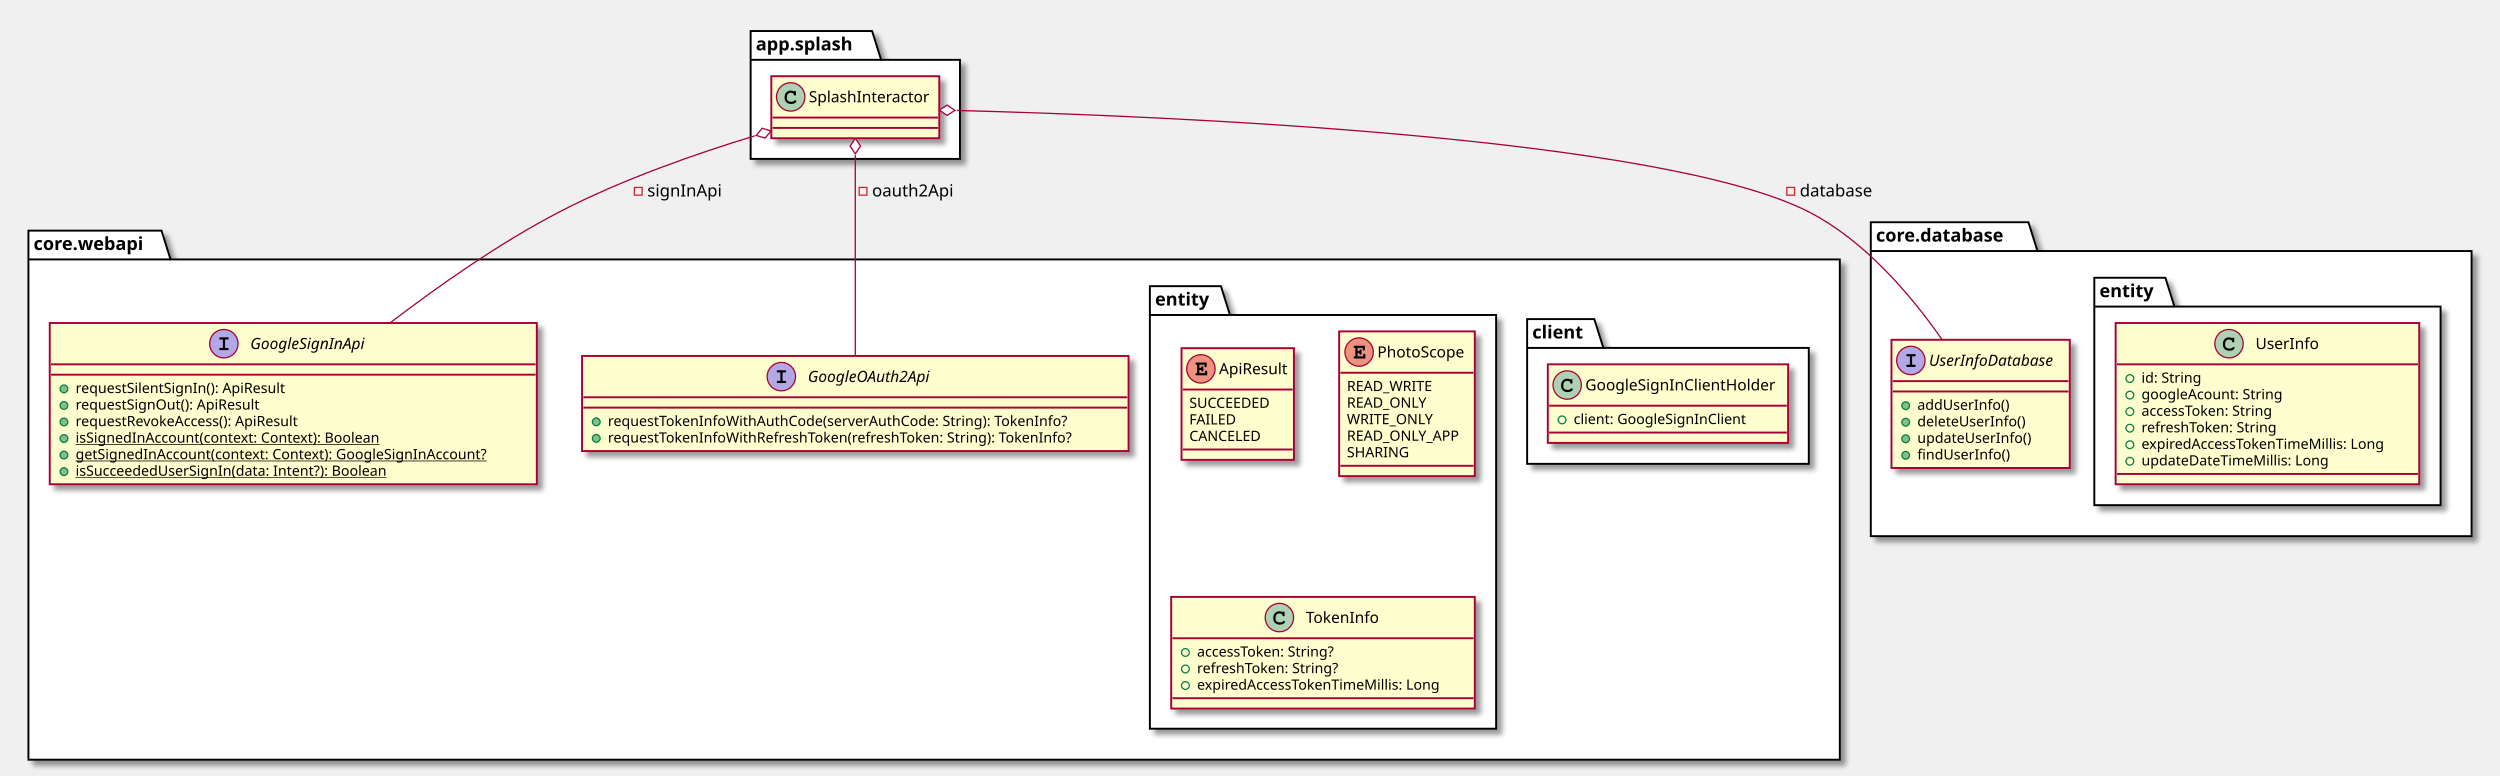
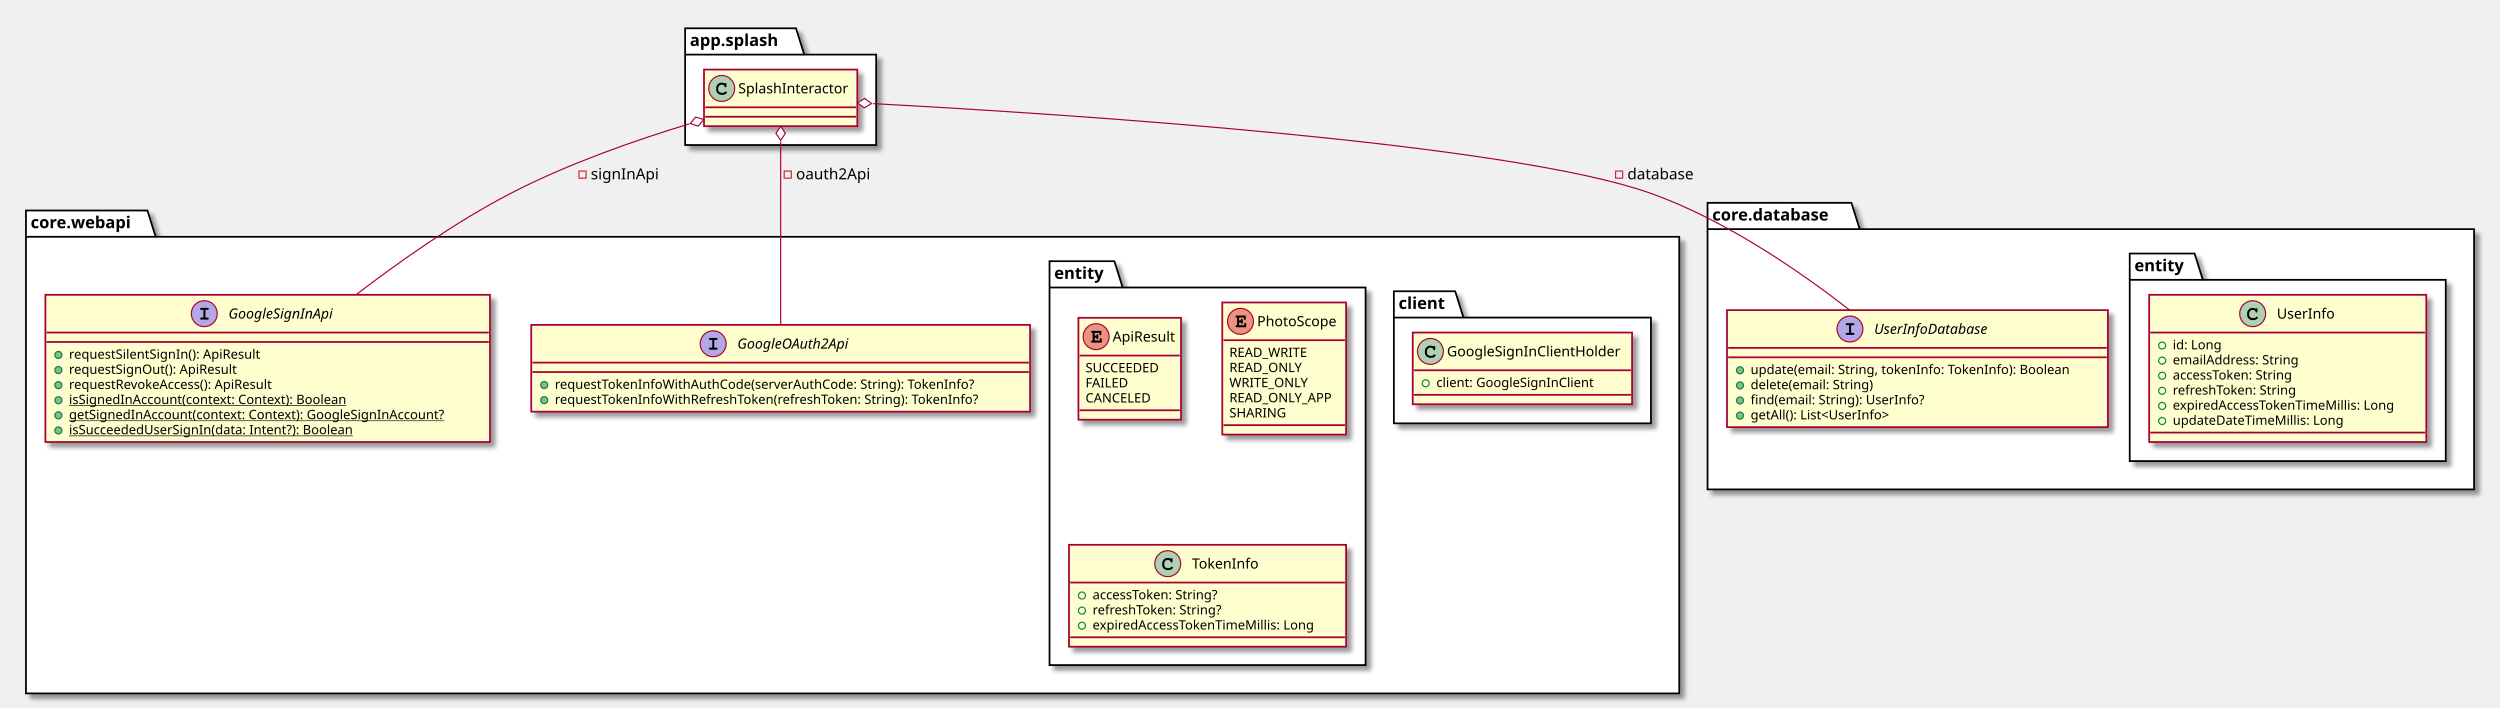
- <svg xmlns="http://www.w3.org/2000/svg" contentScriptType="application/ecmascript" contentStyleType="text/css" height="600px" preserveAspectRatio="none" style="width:1935px;height:600px;" version="1.1" viewBox="0 0 1935 600" width="1935px" zoomAndPan="magnify">
+ <svg xmlns="http://www.w3.org/2000/svg" contentScriptType="application/ecmascript" contentStyleType="text/css" height="600px" preserveAspectRatio="none" style="width:2120px;height:600px;" version="1.1" viewBox="0 0 2120 600" width="2120px" zoomAndPan="magnify">
  <defs>
-     <filter height="300%" id="fjthbz7cwv507" width="300%" x="-1" y="-1">
+     <filter height="300%" id="fb7asdgllihsx" width="300%" x="-1" y="-1">
      <feGaussianBlur result="blurOut" stdDeviation="2.0" />
      <feColorMatrix in="blurOut" result="blurOut2" type="matrix" values="0 0 0 0 0 0 0 0 0 0 0 0 0 0 0 0 0 0 .4 0" />
      <feOffset dx="4.0" dy="4.0" in="blurOut2" result="blurOut3" />
      <feBlend in="SourceGraphic" in2="blurOut3" mode="normal" />
    </filter>
  </defs>
  <g>
-     <polygon fill="#FFFFFF" filter="url(#fjthbz7cwv507)" points="581,24,675,24,682,46.297,743,46.297,743,123,581,123,581,24" style="stroke: #000000; stroke-width: 1.5;" />
+     <polygon fill="#FFFFFF" filter="url(#fb7asdgllihsx)" points="581,24,675,24,682,46.297,743,46.297,743,123,581,123,581,24" style="stroke: #000000; stroke-width: 1.5;" />
    <line style="stroke: #000000; stroke-width: 1.5;" x1="581" x2="682" y1="46.297" y2="46.297" />
    <text fill="#000000" font-family="sans-serif" font-size="14" font-weight="bold" lengthAdjust="spacingAndGlyphs" textLength="88" x="585" y="38.995">app.splash</text>
-     <polygon fill="#FFFFFF" filter="url(#fjthbz7cwv507)" points="22,178.5,125,178.5,132,200.797,1424,200.797,1424,588,22,588,22,178.5" style="stroke: #000000; stroke-width: 1.5;" />
+     <polygon fill="#FFFFFF" filter="url(#fb7asdgllihsx)" points="22,178.5,125,178.5,132,200.797,1424,200.797,1424,588,22,588,22,178.5" style="stroke: #000000; stroke-width: 1.5;" />
    <line style="stroke: #000000; stroke-width: 1.5;" x1="22" x2="132" y1="200.797" y2="200.797" />
    <text fill="#000000" font-family="sans-serif" font-size="14" font-weight="bold" lengthAdjust="spacingAndGlyphs" textLength="97" x="26" y="193.495">core.webapi</text>
-     <polygon fill="#FFFFFF" filter="url(#fjthbz7cwv507)" points="1182,247,1234,247,1241,269.297,1400,269.297,1400,359,1182,359,1182,247" style="stroke: #000000; stroke-width: 1.5;" />
+     <polygon fill="#FFFFFF" filter="url(#fb7asdgllihsx)" points="1182,247,1234,247,1241,269.297,1400,269.297,1400,359,1182,359,1182,247" style="stroke: #000000; stroke-width: 1.5;" />
    <line style="stroke: #000000; stroke-width: 1.5;" x1="1182" x2="1241" y1="269.297" y2="269.297" />
    <text fill="#000000" font-family="sans-serif" font-size="14" font-weight="bold" lengthAdjust="spacingAndGlyphs" textLength="46" x="1186" y="261.995">client</text>
-     <polygon fill="#FFFFFF" filter="url(#fjthbz7cwv507)" points="890,221.5,945,221.5,952,243.797,1158,243.797,1158,564,890,564,890,221.5" style="stroke: #000000; stroke-width: 1.5;" />
+     <polygon fill="#FFFFFF" filter="url(#fb7asdgllihsx)" points="890,221.5,945,221.5,952,243.797,1158,243.797,1158,564,890,564,890,221.5" style="stroke: #000000; stroke-width: 1.5;" />
    <line style="stroke: #000000; stroke-width: 1.5;" x1="890" x2="952" y1="243.797" y2="243.797" />
    <text fill="#000000" font-family="sans-serif" font-size="14" font-weight="bold" lengthAdjust="spacingAndGlyphs" textLength="49" x="894" y="236.495">entity</text>
-     <polygon fill="#FFFFFF" filter="url(#fjthbz7cwv507)" points="1448,172,1570,172,1577,194.297,1913,194.297,1913,415,1448,415,1448,172" style="stroke: #000000; stroke-width: 1.5;" />
+     <polygon fill="#FFFFFF" filter="url(#fb7asdgllihsx)" points="1448,172,1570,172,1577,194.297,2098,194.297,2098,415,1448,415,1448,172" style="stroke: #000000; stroke-width: 1.5;" />
    <line style="stroke: #000000; stroke-width: 1.5;" x1="1448" x2="1577" y1="194.297" y2="194.297" />
    <text fill="#000000" font-family="sans-serif" font-size="14" font-weight="bold" lengthAdjust="spacingAndGlyphs" textLength="116" x="1452" y="186.995">core.database</text>
-     <polygon fill="#FFFFFF" filter="url(#fjthbz7cwv507)" points="1621,215,1676,215,1683,237.297,1889,237.297,1889,391,1621,391,1621,215" style="stroke: #000000; stroke-width: 1.5;" />
-     <line style="stroke: #000000; stroke-width: 1.5;" x1="1621" x2="1683" y1="237.297" y2="237.297" />
-     <text fill="#000000" font-family="sans-serif" font-size="14" font-weight="bold" lengthAdjust="spacingAndGlyphs" textLength="49" x="1625" y="229.995">entity</text>
-     <rect fill="#FEFECE" filter="url(#fjthbz7cwv507)" height="48" id="app.splash.SplashInteractor" style="stroke: #A80036; stroke-width: 1.5;" width="130" x="597" y="59" />
+     <polygon fill="#FFFFFF" filter="url(#fb7asdgllihsx)" points="1806,215,1861,215,1868,237.297,2074,237.297,2074,391,1806,391,1806,215" style="stroke: #000000; stroke-width: 1.5;" />
+     <line style="stroke: #000000; stroke-width: 1.5;" x1="1806" x2="1868" y1="237.297" y2="237.297" />
+     <text fill="#000000" font-family="sans-serif" font-size="14" font-weight="bold" lengthAdjust="spacingAndGlyphs" textLength="49" x="1810" y="229.995">entity</text>
+     <rect fill="#FEFECE" filter="url(#fb7asdgllihsx)" height="48" id="app.splash.SplashInteractor" style="stroke: #A80036; stroke-width: 1.5;" width="130" x="597" y="59" />
    <ellipse cx="612" cy="75" fill="#ADD1B2" rx="11" ry="11" style="stroke: #A80036; stroke-width: 1.0;" />
    <path d="M614.344,70.672 C613.406,70.234 612.812,70.094 611.938,70.094 C609.312,70.094 607.312,72.172 607.312,74.891 L607.312,76.016 C607.312,78.594 609.422,80.484 612.312,80.484 C613.531,80.484 614.688,80.188 615.438,79.641 C616.016,79.234 616.344,78.781 616.344,78.391 C616.344,77.938 615.953,77.547 615.484,77.547 C615.266,77.547 615.062,77.625 614.875,77.812 C614.422,78.297 614.422,78.297 614.234,78.391 C613.812,78.656 613.125,78.781 612.359,78.781 C610.312,78.781 609.016,77.688 609.016,75.984 L609.016,74.891 C609.016,73.109 610.266,71.797 612,71.797 C612.578,71.797 613.188,71.953 613.656,72.203 C614.141,72.484 614.312,72.703 614.406,73.109 C614.469,73.516 614.5,73.641 614.641,73.766 C614.781,73.906 615.016,74.016 615.234,74.016 C615.5,74.016 615.766,73.875 615.938,73.656 C616.047,73.5 616.078,73.312 616.078,72.891 L616.078,71.469 C616.078,71.031 616.062,70.906 615.969,70.75 C615.812,70.484 615.531,70.344 615.234,70.344 C614.938,70.344 614.734,70.438 614.516,70.75 L614.344,70.672 Z " />
    <text fill="#000000" font-family="sans-serif" font-size="12" lengthAdjust="spacingAndGlyphs" textLength="98" x="626" y="79.154">SplashInteractor</text>
    <line style="stroke: #A80036; stroke-width: 1.5;" x1="598" x2="726" y1="91" y2="91" />
    <line style="stroke: #A80036; stroke-width: 1.5;" x1="598" x2="726" y1="99" y2="99" />
-     <rect fill="#FEFECE" filter="url(#fjthbz7cwv507)" height="124.828" id="core.webapi.GoogleSignInApi" style="stroke: #A80036; stroke-width: 1.5;" width="377" x="38.5" y="250" />
+     <rect fill="#FEFECE" filter="url(#fb7asdgllihsx)" height="124.828" id="core.webapi.GoogleSignInApi" style="stroke: #A80036; stroke-width: 1.5;" width="377" x="38.5" y="250" />
    <ellipse cx="173.25" cy="266" fill="#B4A7E5" rx="11" ry="11" style="stroke: #A80036; stroke-width: 1.0;" />
    <path d="M174.203,262.781 L175.922,262.781 C176.312,262.781 176.5,262.75 176.625,262.672 C176.891,262.516 177.031,262.234 177.031,261.938 C177.031,261.672 176.922,261.406 176.688,261.234 C176.516,261.125 176.375,261.094 175.922,261.094 L170.781,261.094 C170.344,261.094 170.219,261.109 170.062,261.203 C169.812,261.359 169.656,261.656 169.656,261.938 C169.656,262.219 169.797,262.469 170.016,262.641 C170.172,262.75 170.359,262.781 170.781,262.781 L172.5,262.781 L172.5,269.297 L170.781,269.297 C170.344,269.297 170.219,269.312 170.062,269.422 C169.812,269.578 169.656,269.859 169.656,270.156 C169.656,270.406 169.797,270.672 170.016,270.828 C170.172,270.953 170.375,271 170.781,271 L175.922,271 C176.672,271 177.031,270.719 177.031,270.156 C177.031,269.875 176.922,269.625 176.688,269.453 C176.516,269.328 176.375,269.297 175.922,269.297 L174.203,269.297 L174.203,262.781 Z " />
    <text fill="#000000" font-family="sans-serif" font-size="12" font-style="italic" lengthAdjust="spacingAndGlyphs" textLength="99" x="193.75" y="270.154">GoogleSignInApi</text>
    <line style="stroke: #A80036; stroke-width: 1.5;" x1="39.5" x2="414.5" y1="282" y2="282" />
    <line style="stroke: #A80036; stroke-width: 1.5;" x1="39.5" x2="414.5" y1="290" y2="290" />
    <ellipse cx="49.5" cy="301" fill="#84BE84" rx="3" ry="3" style="stroke: #038048; stroke-width: 1.0;" />
    <text fill="#000000" font-family="sans-serif" font-size="11" lengthAdjust="spacingAndGlyphs" textLength="180" x="58.5" y="304.21">requestSilentSignIn(): ApiResult</text>
    <ellipse cx="49.5" cy="313.805" fill="#84BE84" rx="3" ry="3" style="stroke: #038048; stroke-width: 1.0;" />
    <text fill="#000000" font-family="sans-serif" font-size="11" lengthAdjust="spacingAndGlyphs" textLength="157" x="58.5" y="317.015">requestSignOut(): ApiResult</text>
    <ellipse cx="49.5" cy="326.609" fill="#84BE84" rx="3" ry="3" style="stroke: #038048; stroke-width: 1.0;" />
    <text fill="#000000" font-family="sans-serif" font-size="11" lengthAdjust="spacingAndGlyphs" textLength="195" x="58.5" y="329.82">requestRevokeAccess(): ApiResult</text>
    <ellipse cx="49.5" cy="339.414" fill="#84BE84" rx="3" ry="3" style="stroke: #038048; stroke-width: 1.0;" />
    <text fill="#000000" font-family="sans-serif" font-size="11" lengthAdjust="spacingAndGlyphs" text-decoration="underline" textLength="261" x="58.5" y="342.625">isSignedInAccount(context: Context): Boolean</text>
    <ellipse cx="49.5" cy="352.219" fill="#84BE84" rx="3" ry="3" style="stroke: #038048; stroke-width: 1.0;" />
    <text fill="#000000" font-family="sans-serif" font-size="11" lengthAdjust="spacingAndGlyphs" text-decoration="underline" textLength="351" x="58.5" y="355.429">getSignedInAccount(context: Context): GoogleSignInAccount?</text>
    <ellipse cx="49.5" cy="365.023" fill="#84BE84" rx="3" ry="3" style="stroke: #038048; stroke-width: 1.0;" />
    <text fill="#000000" font-family="sans-serif" font-size="11" lengthAdjust="spacingAndGlyphs" text-decoration="underline" textLength="268" x="58.5" y="368.234">isSucceededUserSignIn(data: Intent?): Boolean</text>
-     <rect fill="#FEFECE" filter="url(#fjthbz7cwv507)" height="73.609" id="core.webapi.GoogleOAuth2Api" style="stroke: #A80036; stroke-width: 1.5;" width="423" x="450.5" y="275.5" />
+     <rect fill="#FEFECE" filter="url(#fb7asdgllihsx)" height="73.609" id="core.webapi.GoogleOAuth2Api" style="stroke: #A80036; stroke-width: 1.5;" width="423" x="450.5" y="275.5" />
    <ellipse cx="604.75" cy="291.5" fill="#B4A7E5" rx="11" ry="11" style="stroke: #A80036; stroke-width: 1.0;" />
    <path d="M605.703,288.281 L607.422,288.281 C607.812,288.281 608,288.25 608.125,288.172 C608.391,288.016 608.531,287.734 608.531,287.438 C608.531,287.172 608.422,286.906 608.188,286.734 C608.016,286.625 607.875,286.594 607.422,286.594 L602.281,286.594 C601.844,286.594 601.719,286.609 601.562,286.703 C601.312,286.859 601.156,287.156 601.156,287.438 C601.156,287.719 601.297,287.969 601.516,288.141 C601.672,288.25 601.859,288.281 602.281,288.281 L604,288.281 L604,294.797 L602.281,294.797 C601.844,294.797 601.719,294.812 601.562,294.922 C601.312,295.078 601.156,295.359 601.156,295.656 C601.156,295.906 601.297,296.172 601.516,296.328 C601.672,296.453 601.875,296.5 602.281,296.5 L607.422,296.5 C608.172,296.5 608.531,296.219 608.531,295.656 C608.531,295.375 608.422,295.125 608.188,294.953 C608.016,294.828 607.875,294.797 607.422,294.797 L605.703,294.797 L605.703,288.281 Z " />
    <text fill="#000000" font-family="sans-serif" font-size="12" font-style="italic" lengthAdjust="spacingAndGlyphs" textLength="106" x="625.25" y="295.654">GoogleOAuth2Api</text>
    <line style="stroke: #A80036; stroke-width: 1.5;" x1="451.5" x2="872.5" y1="307.5" y2="307.5" />
    <line style="stroke: #A80036; stroke-width: 1.5;" x1="451.5" x2="872.5" y1="315.5" y2="315.5" />
    <ellipse cx="461.5" cy="326.5" fill="#84BE84" rx="3" ry="3" style="stroke: #038048; stroke-width: 1.0;" />
    <text fill="#000000" font-family="sans-serif" font-size="11" lengthAdjust="spacingAndGlyphs" textLength="391" x="470.5" y="329.71">requestTokenInfoWithAuthCode(serverAuthCode: String): TokenInfo?</text>
    <ellipse cx="461.5" cy="339.305" fill="#84BE84" rx="3" ry="3" style="stroke: #038048; stroke-width: 1.0;" />
    <text fill="#000000" font-family="sans-serif" font-size="11" lengthAdjust="spacingAndGlyphs" textLength="397" x="470.5" y="342.515">requestTokenInfoWithRefreshToken(refreshToken: String): TokenInfo?</text>
-     <rect fill="#FEFECE" filter="url(#fjthbz7cwv507)" height="60.805" id="core.webapi.client.GoogleSignInClientHolder" style="stroke: #A80036; stroke-width: 1.5;" width="186" x="1198" y="282" />
+     <rect fill="#FEFECE" filter="url(#fb7asdgllihsx)" height="60.805" id="core.webapi.client.GoogleSignInClientHolder" style="stroke: #A80036; stroke-width: 1.5;" width="186" x="1198" y="282" />
    <ellipse cx="1213" cy="298" fill="#ADD1B2" rx="11" ry="11" style="stroke: #A80036; stroke-width: 1.0;" />
    <path d="M1215.344,293.672 C1214.406,293.234 1213.812,293.094 1212.938,293.094 C1210.312,293.094 1208.312,295.172 1208.312,297.891 L1208.312,299.016 C1208.312,301.594 1210.422,303.484 1213.312,303.484 C1214.531,303.484 1215.688,303.188 1216.438,302.641 C1217.016,302.234 1217.344,301.781 1217.344,301.391 C1217.344,300.938 1216.953,300.547 1216.484,300.547 C1216.266,300.547 1216.062,300.625 1215.875,300.812 C1215.422,301.297 1215.422,301.297 1215.234,301.391 C1214.812,301.656 1214.125,301.781 1213.359,301.781 C1211.312,301.781 1210.016,300.688 1210.016,298.984 L1210.016,297.891 C1210.016,296.109 1211.266,294.797 1213,294.797 C1213.578,294.797 1214.188,294.953 1214.656,295.203 C1215.141,295.484 1215.312,295.703 1215.406,296.109 C1215.469,296.516 1215.5,296.641 1215.641,296.766 C1215.781,296.906 1216.016,297.016 1216.234,297.016 C1216.5,297.016 1216.766,296.875 1216.938,296.656 C1217.047,296.5 1217.078,296.312 1217.078,295.891 L1217.078,294.469 C1217.078,294.031 1217.062,293.906 1216.969,293.75 C1216.812,293.484 1216.531,293.344 1216.234,293.344 C1215.938,293.344 1215.734,293.438 1215.516,293.75 L1215.344,293.672 Z " />
    <text fill="#000000" font-family="sans-serif" font-size="12" lengthAdjust="spacingAndGlyphs" textLength="154" x="1227" y="302.154">GoogleSignInClientHolder</text>
    <line style="stroke: #A80036; stroke-width: 1.5;" x1="1199" x2="1383" y1="314" y2="314" />
    <ellipse cx="1209" cy="325" fill="none" rx="3" ry="3" style="stroke: #038048; stroke-width: 1.0;" />
    <text fill="#000000" font-family="sans-serif" font-size="11" lengthAdjust="spacingAndGlyphs" textLength="147" x="1218" y="328.21">client: GoogleSignInClient</text>
    <line style="stroke: #A80036; stroke-width: 1.5;" x1="1199" x2="1383" y1="334.805" y2="334.805" />
-     <rect fill="#FEFECE" filter="url(#fjthbz7cwv507)" height="86.414" id="core.webapi.entity.ApiResult" style="stroke: #A80036; stroke-width: 1.5;" width="87" x="914.5" y="269.5" />
+     <rect fill="#FEFECE" filter="url(#fb7asdgllihsx)" height="86.414" id="core.webapi.entity.ApiResult" style="stroke: #A80036; stroke-width: 1.5;" width="87" x="914.5" y="269.5" />
    <ellipse cx="929.5" cy="285.5" fill="#EB937F" rx="11" ry="11" style="stroke: #A80036; stroke-width: 1.0;" />
    <path d="M928.297,286.375 L929.75,286.375 L929.75,286.484 C929.75,286.891 929.781,287.047 929.859,287.203 C930.016,287.453 930.297,287.609 930.594,287.609 C930.844,287.609 931.109,287.469 931.266,287.25 C931.391,287.094 931.422,286.938 931.422,286.484 L931.422,284.562 C931.422,284.406 931.422,284.359 931.406,284.203 C931.344,283.734 931.031,283.422 930.578,283.422 C930.328,283.422 930.062,283.562 929.891,283.781 C929.781,283.953 929.75,284.109 929.75,284.562 L929.75,284.688 L928.297,284.688 L928.297,282.281 L932.281,282.281 L932.281,283.141 C932.281,283.547 932.312,283.719 932.391,283.875 C932.562,284.125 932.844,284.281 933.125,284.281 C933.391,284.281 933.656,284.141 933.828,283.922 C933.938,283.75 933.969,283.609 933.969,283.141 L933.969,280.594 L926.344,280.594 C925.906,280.594 925.781,280.609 925.625,280.703 C925.375,280.859 925.219,281.156 925.219,281.438 C925.219,281.719 925.359,281.969 925.578,282.141 C925.734,282.25 925.922,282.281 926.344,282.281 L926.594,282.281 L926.594,288.797 L926.344,288.797 C925.938,288.797 925.781,288.812 925.625,288.922 C925.375,289.094 925.219,289.359 925.219,289.656 C925.219,289.922 925.359,290.172 925.578,290.328 C925.719,290.453 925.953,290.5 926.344,290.5 L934.344,290.5 L934.344,287.922 C934.344,287.484 934.312,287.344 934.234,287.188 C934.062,286.938 933.781,286.781 933.5,286.781 C933.234,286.781 932.969,286.891 932.797,287.141 C932.688,287.297 932.656,287.438 932.656,287.922 L932.656,288.797 L928.297,288.797 L928.297,286.375 Z " />
    <text fill="#000000" font-family="sans-serif" font-size="12" lengthAdjust="spacingAndGlyphs" textLength="55" x="943.5" y="289.654">ApiResult</text>
    <line style="stroke: #A80036; stroke-width: 1.5;" x1="915.5" x2="1000.5" y1="301.5" y2="301.5" />
    <text fill="#000000" font-family="sans-serif" font-size="11" lengthAdjust="spacingAndGlyphs" textLength="71" x="920.5" y="315.71">SUCCEEDED</text>
    <text fill="#000000" font-family="sans-serif" font-size="11" lengthAdjust="spacingAndGlyphs" textLength="39" x="920.5" y="328.515">FAILED</text>
    <text fill="#000000" font-family="sans-serif" font-size="11" lengthAdjust="spacingAndGlyphs" textLength="61" x="920.5" y="341.32">CANCELED</text>
    <line style="stroke: #A80036; stroke-width: 1.5;" x1="915.5" x2="1000.5" y1="347.914" y2="347.914" />
-     <rect fill="#FEFECE" filter="url(#fjthbz7cwv507)" height="112.023" id="core.webapi.entity.PhotoScope" style="stroke: #A80036; stroke-width: 1.5;" width="105" x="1036.5" y="256.5" />
+     <rect fill="#FEFECE" filter="url(#fb7asdgllihsx)" height="112.023" id="core.webapi.entity.PhotoScope" style="stroke: #A80036; stroke-width: 1.5;" width="105" x="1036.5" y="256.5" />
    <ellipse cx="1051.95" cy="272.5" fill="#EB937F" rx="11" ry="11" style="stroke: #A80036; stroke-width: 1.0;" />
    <path d="M1050.747,273.375 L1052.2,273.375 L1052.2,273.484 C1052.2,273.891 1052.231,274.047 1052.309,274.203 C1052.466,274.453 1052.747,274.609 1053.044,274.609 C1053.294,274.609 1053.559,274.469 1053.716,274.25 C1053.841,274.094 1053.872,273.938 1053.872,273.484 L1053.872,271.562 C1053.872,271.406 1053.872,271.359 1053.856,271.203 C1053.794,270.734 1053.481,270.422 1053.028,270.422 C1052.778,270.422 1052.513,270.562 1052.341,270.781 C1052.231,270.953 1052.2,271.109 1052.2,271.562 L1052.2,271.688 L1050.747,271.688 L1050.747,269.281 L1054.731,269.281 L1054.731,270.141 C1054.731,270.547 1054.763,270.719 1054.841,270.875 C1055.013,271.125 1055.294,271.281 1055.575,271.281 C1055.841,271.281 1056.106,271.141 1056.278,270.922 C1056.388,270.75 1056.419,270.609 1056.419,270.141 L1056.419,267.594 L1048.794,267.594 C1048.356,267.594 1048.231,267.609 1048.075,267.703 C1047.825,267.859 1047.669,268.156 1047.669,268.438 C1047.669,268.719 1047.809,268.969 1048.028,269.141 C1048.184,269.25 1048.372,269.281 1048.794,269.281 L1049.044,269.281 L1049.044,275.797 L1048.794,275.797 C1048.388,275.797 1048.231,275.812 1048.075,275.922 C1047.825,276.094 1047.669,276.359 1047.669,276.656 C1047.669,276.922 1047.809,277.172 1048.028,277.328 C1048.169,277.453 1048.403,277.5 1048.794,277.5 L1056.794,277.5 L1056.794,274.922 C1056.794,274.484 1056.763,274.344 1056.684,274.188 C1056.513,273.938 1056.231,273.781 1055.95,273.781 C1055.684,273.781 1055.419,273.891 1055.247,274.141 C1055.138,274.297 1055.106,274.438 1055.106,274.922 L1055.106,275.797 L1050.747,275.797 L1050.747,273.375 Z " />
    <text fill="#000000" font-family="sans-serif" font-size="12" lengthAdjust="spacingAndGlyphs" textLength="72" x="1066.05" y="276.654">PhotoScope</text>
    <line style="stroke: #A80036; stroke-width: 1.5;" x1="1037.5" x2="1140.5" y1="288.5" y2="288.5" />
    <text fill="#000000" font-family="sans-serif" font-size="11" lengthAdjust="spacingAndGlyphs" textLength="72" x="1042.5" y="302.71">READ_WRITE</text>
    <text fill="#000000" font-family="sans-serif" font-size="11" lengthAdjust="spacingAndGlyphs" textLength="67" x="1042.5" y="315.515">READ_ONLY</text>
    <text fill="#000000" font-family="sans-serif" font-size="11" lengthAdjust="spacingAndGlyphs" textLength="71" x="1042.5" y="328.32">WRITE_ONLY</text>
    <text fill="#000000" font-family="sans-serif" font-size="11" lengthAdjust="spacingAndGlyphs" textLength="93" x="1042.5" y="341.125">READ_ONLY_APP</text>
    <text fill="#000000" font-family="sans-serif" font-size="11" lengthAdjust="spacingAndGlyphs" textLength="51" x="1042.5" y="353.929">SHARING</text>
    <line style="stroke: #A80036; stroke-width: 1.5;" x1="1037.5" x2="1140.5" y1="360.523" y2="360.523" />
-     <rect fill="#FEFECE" filter="url(#fjthbz7cwv507)" height="86.414" id="core.webapi.entity.TokenInfo" style="stroke: #A80036; stroke-width: 1.5;" width="235" x="906.5" y="462" />
+     <rect fill="#FEFECE" filter="url(#fb7asdgllihsx)" height="86.414" id="core.webapi.entity.TokenInfo" style="stroke: #A80036; stroke-width: 1.5;" width="235" x="906.5" y="462" />
    <ellipse cx="990.25" cy="478" fill="#ADD1B2" rx="11" ry="11" style="stroke: #A80036; stroke-width: 1.0;" />
    <path d="M992.594,473.672 C991.656,473.234 991.062,473.094 990.188,473.094 C987.562,473.094 985.562,475.172 985.562,477.891 L985.562,479.016 C985.562,481.594 987.672,483.484 990.562,483.484 C991.781,483.484 992.938,483.188 993.688,482.641 C994.266,482.234 994.594,481.781 994.594,481.391 C994.594,480.938 994.203,480.547 993.734,480.547 C993.516,480.547 993.312,480.625 993.125,480.812 C992.672,481.297 992.672,481.297 992.484,481.391 C992.062,481.656 991.375,481.781 990.609,481.781 C988.562,481.781 987.266,480.688 987.266,478.984 L987.266,477.891 C987.266,476.109 988.516,474.797 990.25,474.797 C990.828,474.797 991.438,474.953 991.906,475.203 C992.391,475.484 992.562,475.703 992.656,476.109 C992.719,476.516 992.75,476.641 992.891,476.766 C993.031,476.906 993.266,477.016 993.484,477.016 C993.75,477.016 994.016,476.875 994.188,476.656 C994.297,476.5 994.328,476.312 994.328,475.891 L994.328,474.469 C994.328,474.031 994.312,473.906 994.219,473.75 C994.062,473.484 993.781,473.344 993.484,473.344 C993.188,473.344 992.984,473.438 992.766,473.75 L992.594,473.672 Z " />
    <text fill="#000000" font-family="sans-serif" font-size="12" lengthAdjust="spacingAndGlyphs" textLength="59" x="1010.75" y="482.154">TokenInfo</text>
    <line style="stroke: #A80036; stroke-width: 1.5;" x1="907.5" x2="1140.5" y1="494" y2="494" />
    <ellipse cx="917.5" cy="505" fill="none" rx="3" ry="3" style="stroke: #038048; stroke-width: 1.0;" />
    <text fill="#000000" font-family="sans-serif" font-size="11" lengthAdjust="spacingAndGlyphs" textLength="120" x="926.5" y="508.21">accessToken: String?</text>
    <ellipse cx="917.5" cy="517.805" fill="none" rx="3" ry="3" style="stroke: #038048; stroke-width: 1.0;" />
    <text fill="#000000" font-family="sans-serif" font-size="11" lengthAdjust="spacingAndGlyphs" textLength="122" x="926.5" y="521.015">refreshToken: String?</text>
    <ellipse cx="917.5" cy="530.609" fill="none" rx="3" ry="3" style="stroke: #038048; stroke-width: 1.0;" />
    <text fill="#000000" font-family="sans-serif" font-size="11" lengthAdjust="spacingAndGlyphs" textLength="209" x="926.5" y="533.82">expiredAccessTokenTimeMillis: Long</text>
    <line style="stroke: #A80036; stroke-width: 1.5;" x1="907.5" x2="1140.5" y1="540.414" y2="540.414" />
-     <rect fill="#FEFECE" filter="url(#fjthbz7cwv507)" height="99.219" id="core.database.UserInfoDatabase" style="stroke: #A80036; stroke-width: 1.5;" width="138" x="1464" y="263" />
-     <ellipse cx="1479" cy="279" fill="#B4A7E5" rx="11" ry="11" style="stroke: #A80036; stroke-width: 1.0;" />
-     <path d="M1479.953,275.781 L1481.672,275.781 C1482.062,275.781 1482.25,275.75 1482.375,275.672 C1482.641,275.516 1482.781,275.234 1482.781,274.938 C1482.781,274.672 1482.672,274.406 1482.438,274.234 C1482.266,274.125 1482.125,274.094 1481.672,274.094 L1476.531,274.094 C1476.094,274.094 1475.969,274.109 1475.812,274.203 C1475.562,274.359 1475.406,274.656 1475.406,274.938 C1475.406,275.219 1475.547,275.469 1475.766,275.641 C1475.922,275.75 1476.109,275.781 1476.531,275.781 L1478.25,275.781 L1478.25,282.297 L1476.531,282.297 C1476.094,282.297 1475.969,282.312 1475.812,282.422 C1475.562,282.578 1475.406,282.859 1475.406,283.156 C1475.406,283.406 1475.547,283.672 1475.766,283.828 C1475.922,283.953 1476.125,284 1476.531,284 L1481.672,284 C1482.422,284 1482.781,283.719 1482.781,283.156 C1482.781,282.875 1482.672,282.625 1482.438,282.453 C1482.266,282.328 1482.125,282.297 1481.672,282.297 L1479.953,282.297 L1479.953,275.781 Z " />
-     <text fill="#000000" font-family="sans-serif" font-size="12" font-style="italic" lengthAdjust="spacingAndGlyphs" textLength="106" x="1493" y="283.154">UserInfoDatabase</text>
-     <line style="stroke: #A80036; stroke-width: 1.5;" x1="1465" x2="1601" y1="295" y2="295" />
-     <line style="stroke: #A80036; stroke-width: 1.5;" x1="1465" x2="1601" y1="303" y2="303" />
-     <ellipse cx="1475" cy="314" fill="#84BE84" rx="3" ry="3" style="stroke: #038048; stroke-width: 1.0;" />
-     <text fill="#000000" font-family="sans-serif" font-size="11" lengthAdjust="spacingAndGlyphs" textLength="76" x="1484" y="317.21">addUserInfo()</text>
-     <ellipse cx="1475" cy="326.805" fill="#84BE84" rx="3" ry="3" style="stroke: #038048; stroke-width: 1.0;" />
-     <text fill="#000000" font-family="sans-serif" font-size="11" lengthAdjust="spacingAndGlyphs" textLength="93" x="1484" y="330.015">deleteUserInfo()</text>
-     <ellipse cx="1475" cy="339.609" fill="#84BE84" rx="3" ry="3" style="stroke: #038048; stroke-width: 1.0;" />
-     <text fill="#000000" font-family="sans-serif" font-size="11" lengthAdjust="spacingAndGlyphs" textLength="95" x="1484" y="342.82">updateUserInfo()</text>
-     <ellipse cx="1475" cy="352.414" fill="#84BE84" rx="3" ry="3" style="stroke: #038048; stroke-width: 1.0;" />
-     <text fill="#000000" font-family="sans-serif" font-size="11" lengthAdjust="spacingAndGlyphs" textLength="76" x="1484" y="355.625">findUserInfo()</text>
-     <rect fill="#FEFECE" filter="url(#fjthbz7cwv507)" height="124.828" id="core.database.entity.UserInfo" style="stroke: #A80036; stroke-width: 1.5;" width="235" x="1637.5" y="250" />
-     <ellipse cx="1725.25" cy="266" fill="#ADD1B2" rx="11" ry="11" style="stroke: #A80036; stroke-width: 1.0;" />
-     <path d="M1727.594,261.672 C1726.656,261.234 1726.062,261.094 1725.188,261.094 C1722.562,261.094 1720.562,263.172 1720.562,265.891 L1720.562,267.016 C1720.562,269.594 1722.672,271.484 1725.562,271.484 C1726.781,271.484 1727.938,271.188 1728.688,270.641 C1729.266,270.234 1729.594,269.781 1729.594,269.391 C1729.594,268.938 1729.203,268.547 1728.734,268.547 C1728.516,268.547 1728.312,268.625 1728.125,268.812 C1727.672,269.297 1727.672,269.297 1727.484,269.391 C1727.062,269.656 1726.375,269.781 1725.609,269.781 C1723.562,269.781 1722.266,268.688 1722.266,266.984 L1722.266,265.891 C1722.266,264.109 1723.516,262.797 1725.25,262.797 C1725.828,262.797 1726.438,262.953 1726.906,263.203 C1727.391,263.484 1727.562,263.703 1727.656,264.109 C1727.719,264.516 1727.75,264.641 1727.891,264.766 C1728.031,264.906 1728.266,265.016 1728.484,265.016 C1728.75,265.016 1729.016,264.875 1729.188,264.656 C1729.297,264.5 1729.328,264.312 1729.328,263.891 L1729.328,262.469 C1729.328,262.031 1729.312,261.906 1729.219,261.75 C1729.062,261.484 1728.781,261.344 1728.484,261.344 C1728.188,261.344 1727.984,261.438 1727.766,261.75 L1727.594,261.672 Z " />
-     <text fill="#000000" font-family="sans-serif" font-size="12" lengthAdjust="spacingAndGlyphs" textLength="51" x="1745.75" y="270.154">UserInfo</text>
-     <line style="stroke: #A80036; stroke-width: 1.5;" x1="1638.5" x2="1871.5" y1="282" y2="282" />
-     <ellipse cx="1648.5" cy="293" fill="none" rx="3" ry="3" style="stroke: #038048; stroke-width: 1.0;" />
-     <text fill="#000000" font-family="sans-serif" font-size="11" lengthAdjust="spacingAndGlyphs" textLength="50" x="1657.5" y="296.21">id: String</text>
-     <ellipse cx="1648.5" cy="305.805" fill="none" rx="3" ry="3" style="stroke: #038048; stroke-width: 1.0;" />
-     <text fill="#000000" font-family="sans-serif" font-size="11" lengthAdjust="spacingAndGlyphs" textLength="118" x="1657.5" y="309.015">googleAcount: String</text>
-     <ellipse cx="1648.5" cy="318.609" fill="none" rx="3" ry="3" style="stroke: #038048; stroke-width: 1.0;" />
-     <text fill="#000000" font-family="sans-serif" font-size="11" lengthAdjust="spacingAndGlyphs" textLength="114" x="1657.5" y="321.82">accessToken: String</text>
-     <ellipse cx="1648.5" cy="331.414" fill="none" rx="3" ry="3" style="stroke: #038048; stroke-width: 1.0;" />
-     <text fill="#000000" font-family="sans-serif" font-size="11" lengthAdjust="spacingAndGlyphs" textLength="116" x="1657.5" y="334.625">refreshToken: String</text>
-     <ellipse cx="1648.5" cy="344.219" fill="none" rx="3" ry="3" style="stroke: #038048; stroke-width: 1.0;" />
-     <text fill="#000000" font-family="sans-serif" font-size="11" lengthAdjust="spacingAndGlyphs" textLength="209" x="1657.5" y="347.429">expiredAccessTokenTimeMillis: Long</text>
-     <ellipse cx="1648.5" cy="357.023" fill="none" rx="3" ry="3" style="stroke: #038048; stroke-width: 1.0;" />
-     <text fill="#000000" font-family="sans-serif" font-size="11" lengthAdjust="spacingAndGlyphs" textLength="158" x="1657.5" y="360.234">updateDateTimeMillis: Long</text>
-     <line style="stroke: #A80036; stroke-width: 1.5;" x1="1638.5" x2="1871.5" y1="366.828" y2="366.828" />
+     <rect fill="#FEFECE" filter="url(#fb7asdgllihsx)" height="99.219" id="core.database.UserInfoDatabase" style="stroke: #A80036; stroke-width: 1.5;" width="323" x="1464.5" y="263" />
+     <ellipse cx="1568.75" cy="279" fill="#B4A7E5" rx="11" ry="11" style="stroke: #A80036; stroke-width: 1.0;" />
+     <path d="M1569.703,275.781 L1571.422,275.781 C1571.812,275.781 1572,275.75 1572.125,275.672 C1572.391,275.516 1572.531,275.234 1572.531,274.938 C1572.531,274.672 1572.422,274.406 1572.188,274.234 C1572.016,274.125 1571.875,274.094 1571.422,274.094 L1566.281,274.094 C1565.844,274.094 1565.719,274.109 1565.562,274.203 C1565.312,274.359 1565.156,274.656 1565.156,274.938 C1565.156,275.219 1565.297,275.469 1565.516,275.641 C1565.672,275.75 1565.859,275.781 1566.281,275.781 L1568,275.781 L1568,282.297 L1566.281,282.297 C1565.844,282.297 1565.719,282.312 1565.562,282.422 C1565.312,282.578 1565.156,282.859 1565.156,283.156 C1565.156,283.406 1565.297,283.672 1565.516,283.828 C1565.672,283.953 1565.875,284 1566.281,284 L1571.422,284 C1572.172,284 1572.531,283.719 1572.531,283.156 C1572.531,282.875 1572.422,282.625 1572.188,282.453 C1572.016,282.328 1571.875,282.297 1571.422,282.297 L1569.703,282.297 L1569.703,275.781 Z " />
+     <text fill="#000000" font-family="sans-serif" font-size="12" font-style="italic" lengthAdjust="spacingAndGlyphs" textLength="106" x="1589.25" y="283.154">UserInfoDatabase</text>
+     <line style="stroke: #A80036; stroke-width: 1.5;" x1="1465.5" x2="1786.5" y1="295" y2="295" />
+     <line style="stroke: #A80036; stroke-width: 1.5;" x1="1465.5" x2="1786.5" y1="303" y2="303" />
+     <ellipse cx="1475.5" cy="314" fill="#84BE84" rx="3" ry="3" style="stroke: #038048; stroke-width: 1.0;" />
+     <text fill="#000000" font-family="sans-serif" font-size="11" lengthAdjust="spacingAndGlyphs" textLength="297" x="1484.5" y="317.21">update(email: String, tokenInfo: TokenInfo): Boolean</text>
+     <ellipse cx="1475.5" cy="326.805" fill="#84BE84" rx="3" ry="3" style="stroke: #038048; stroke-width: 1.0;" />
+     <text fill="#000000" font-family="sans-serif" font-size="11" lengthAdjust="spacingAndGlyphs" textLength="118" x="1484.5" y="330.015">delete(email: String)</text>
+     <ellipse cx="1475.5" cy="339.609" fill="#84BE84" rx="3" ry="3" style="stroke: #038048; stroke-width: 1.0;" />
+     <text fill="#000000" font-family="sans-serif" font-size="11" lengthAdjust="spacingAndGlyphs" textLength="161" x="1484.5" y="342.82">find(email: String): UserInfo?</text>
+     <ellipse cx="1475.5" cy="352.414" fill="#84BE84" rx="3" ry="3" style="stroke: #038048; stroke-width: 1.0;" />
+     <text fill="#000000" font-family="sans-serif" font-size="11" lengthAdjust="spacingAndGlyphs" textLength="132" x="1484.5" y="355.625">getAll(): List&lt;UserInfo&gt;</text>
+     <rect fill="#FEFECE" filter="url(#fb7asdgllihsx)" height="124.828" id="core.database.entity.UserInfo" style="stroke: #A80036; stroke-width: 1.5;" width="235" x="1822.5" y="250" />
+     <ellipse cx="1910.25" cy="266" fill="#ADD1B2" rx="11" ry="11" style="stroke: #A80036; stroke-width: 1.0;" />
+     <path d="M1912.594,261.672 C1911.656,261.234 1911.062,261.094 1910.188,261.094 C1907.562,261.094 1905.562,263.172 1905.562,265.891 L1905.562,267.016 C1905.562,269.594 1907.672,271.484 1910.562,271.484 C1911.781,271.484 1912.938,271.188 1913.688,270.641 C1914.266,270.234 1914.594,269.781 1914.594,269.391 C1914.594,268.938 1914.203,268.547 1913.734,268.547 C1913.516,268.547 1913.312,268.625 1913.125,268.812 C1912.672,269.297 1912.672,269.297 1912.484,269.391 C1912.062,269.656 1911.375,269.781 1910.609,269.781 C1908.562,269.781 1907.266,268.688 1907.266,266.984 L1907.266,265.891 C1907.266,264.109 1908.516,262.797 1910.25,262.797 C1910.828,262.797 1911.438,262.953 1911.906,263.203 C1912.391,263.484 1912.562,263.703 1912.656,264.109 C1912.719,264.516 1912.75,264.641 1912.891,264.766 C1913.031,264.906 1913.266,265.016 1913.484,265.016 C1913.75,265.016 1914.016,264.875 1914.188,264.656 C1914.297,264.5 1914.328,264.312 1914.328,263.891 L1914.328,262.469 C1914.328,262.031 1914.312,261.906 1914.219,261.75 C1914.062,261.484 1913.781,261.344 1913.484,261.344 C1913.188,261.344 1912.984,261.438 1912.766,261.75 L1912.594,261.672 Z " />
+     <text fill="#000000" font-family="sans-serif" font-size="12" lengthAdjust="spacingAndGlyphs" textLength="51" x="1930.75" y="270.154">UserInfo</text>
+     <line style="stroke: #A80036; stroke-width: 1.5;" x1="1823.5" x2="2056.5" y1="282" y2="282" />
+     <ellipse cx="1833.5" cy="293" fill="none" rx="3" ry="3" style="stroke: #038048; stroke-width: 1.0;" />
+     <text fill="#000000" font-family="sans-serif" font-size="11" lengthAdjust="spacingAndGlyphs" textLength="44" x="1842.5" y="296.21">id: Long</text>
+     <ellipse cx="1833.5" cy="305.805" fill="none" rx="3" ry="3" style="stroke: #038048; stroke-width: 1.0;" />
+     <text fill="#000000" font-family="sans-serif" font-size="11" lengthAdjust="spacingAndGlyphs" textLength="118" x="1842.5" y="309.015">emailAddress: String</text>
+     <ellipse cx="1833.5" cy="318.609" fill="none" rx="3" ry="3" style="stroke: #038048; stroke-width: 1.0;" />
+     <text fill="#000000" font-family="sans-serif" font-size="11" lengthAdjust="spacingAndGlyphs" textLength="114" x="1842.5" y="321.82">accessToken: String</text>
+     <ellipse cx="1833.5" cy="331.414" fill="none" rx="3" ry="3" style="stroke: #038048; stroke-width: 1.0;" />
+     <text fill="#000000" font-family="sans-serif" font-size="11" lengthAdjust="spacingAndGlyphs" textLength="116" x="1842.5" y="334.625">refreshToken: String</text>
+     <ellipse cx="1833.5" cy="344.219" fill="none" rx="3" ry="3" style="stroke: #038048; stroke-width: 1.0;" />
+     <text fill="#000000" font-family="sans-serif" font-size="11" lengthAdjust="spacingAndGlyphs" textLength="209" x="1842.5" y="347.429">expiredAccessTokenTimeMillis: Long</text>
+     <ellipse cx="1833.5" cy="357.023" fill="none" rx="3" ry="3" style="stroke: #038048; stroke-width: 1.0;" />
+     <text fill="#000000" font-family="sans-serif" font-size="11" lengthAdjust="spacingAndGlyphs" textLength="158" x="1842.5" y="360.234">updateDateTimeMillis: Long</text>
+     <line style="stroke: #A80036; stroke-width: 1.5;" x1="1823.5" x2="2056.5" y1="366.828" y2="366.828" />
    <path d="M584.319,105.091 C538.885,118.892 481.175,138.997 433,164 C386.931,187.91 339.565,221.117 301.885,249.969 " fill="none" id="app.splash.SplashInteractor&lt;-core.webapi.GoogleSignInApi" style="stroke: #A80036; stroke-width: 1.0;" />
    <polygon fill="#FFFFFF" points="596.79,101.367,589.896,99.251,585.292,104.801,592.185,106.917,596.79,101.367" style="stroke: #A80036; stroke-width: 1.0;" />
    <rect fill="none" height="6" style="stroke: #C82930; stroke-width: 1.0;" width="6" x="491" y="145.066" />
    <text fill="#000000" font-family="sans-serif" font-size="13" lengthAdjust="spacingAndGlyphs" textLength="57" x="501" y="152.067">signInApi</text>
    <path d="M662,120.081 C662,162.587 662,232.787 662,275.331 " fill="none" id="app.splash.SplashInteractor&lt;-core.webapi.GoogleOAuth2Api" style="stroke: #A80036; stroke-width: 1.0;" />
    <polygon fill="#FFFFFF" points="662,107.066,658,113.066,662,119.066,666,113.066,662,107.066" style="stroke: #A80036; stroke-width: 1.0;" />
    <rect fill="none" height="6" style="stroke: #C82930; stroke-width: 1.0;" width="6" x="665" y="145.066" />
    <text fill="#000000" font-family="sans-serif" font-size="13" lengthAdjust="spacingAndGlyphs" textLength="65" x="675" y="152.067">oauth2Api</text>
-     <path d="M740.537,85.505 C906.361,89.802 1286.29,105.88 1400,164 C1443.44,186.206 1479.5,228.927 1503.05,262.701 " fill="none" id="app.splash.SplashInteractor&lt;-core.database.UserInfoDatabase" style="stroke: #A80036; stroke-width: 1.0;" />
-     <polygon fill="#FFFFFF" points="727.07,85.17,732.969,89.318,739.066,85.468,733.168,81.32,727.07,85.17" style="stroke: #A80036; stroke-width: 1.0;" />
-     <rect fill="none" height="6" style="stroke: #C82930; stroke-width: 1.0;" width="6" x="1383" y="145.066" />
-     <text fill="#000000" font-family="sans-serif" font-size="13" lengthAdjust="spacingAndGlyphs" textLength="60" x="1393" y="152.067">database</text>
+     <path d="M740.442,87.874 C904.787,96.74 1279.96,121.118 1400,164 C1462.43,186.304 1524.89,229.015 1568.28,262.759 " fill="none" id="app.splash.SplashInteractor&lt;-core.database.UserInfoDatabase" style="stroke: #A80036; stroke-width: 1.0;" />
+     <polygon fill="#FFFFFF" points="727.091,87.163,732.87,91.477,739.074,87.801,733.295,83.488,727.091,87.163" style="stroke: #A80036; stroke-width: 1.0;" />
+     <rect fill="none" height="6" style="stroke: #C82930; stroke-width: 1.0;" width="6" x="1370" y="145.066" />
+     <text fill="#000000" font-family="sans-serif" font-size="13" lengthAdjust="spacingAndGlyphs" textLength="60" x="1380" y="152.067">database</text>
  </g>
</svg>
